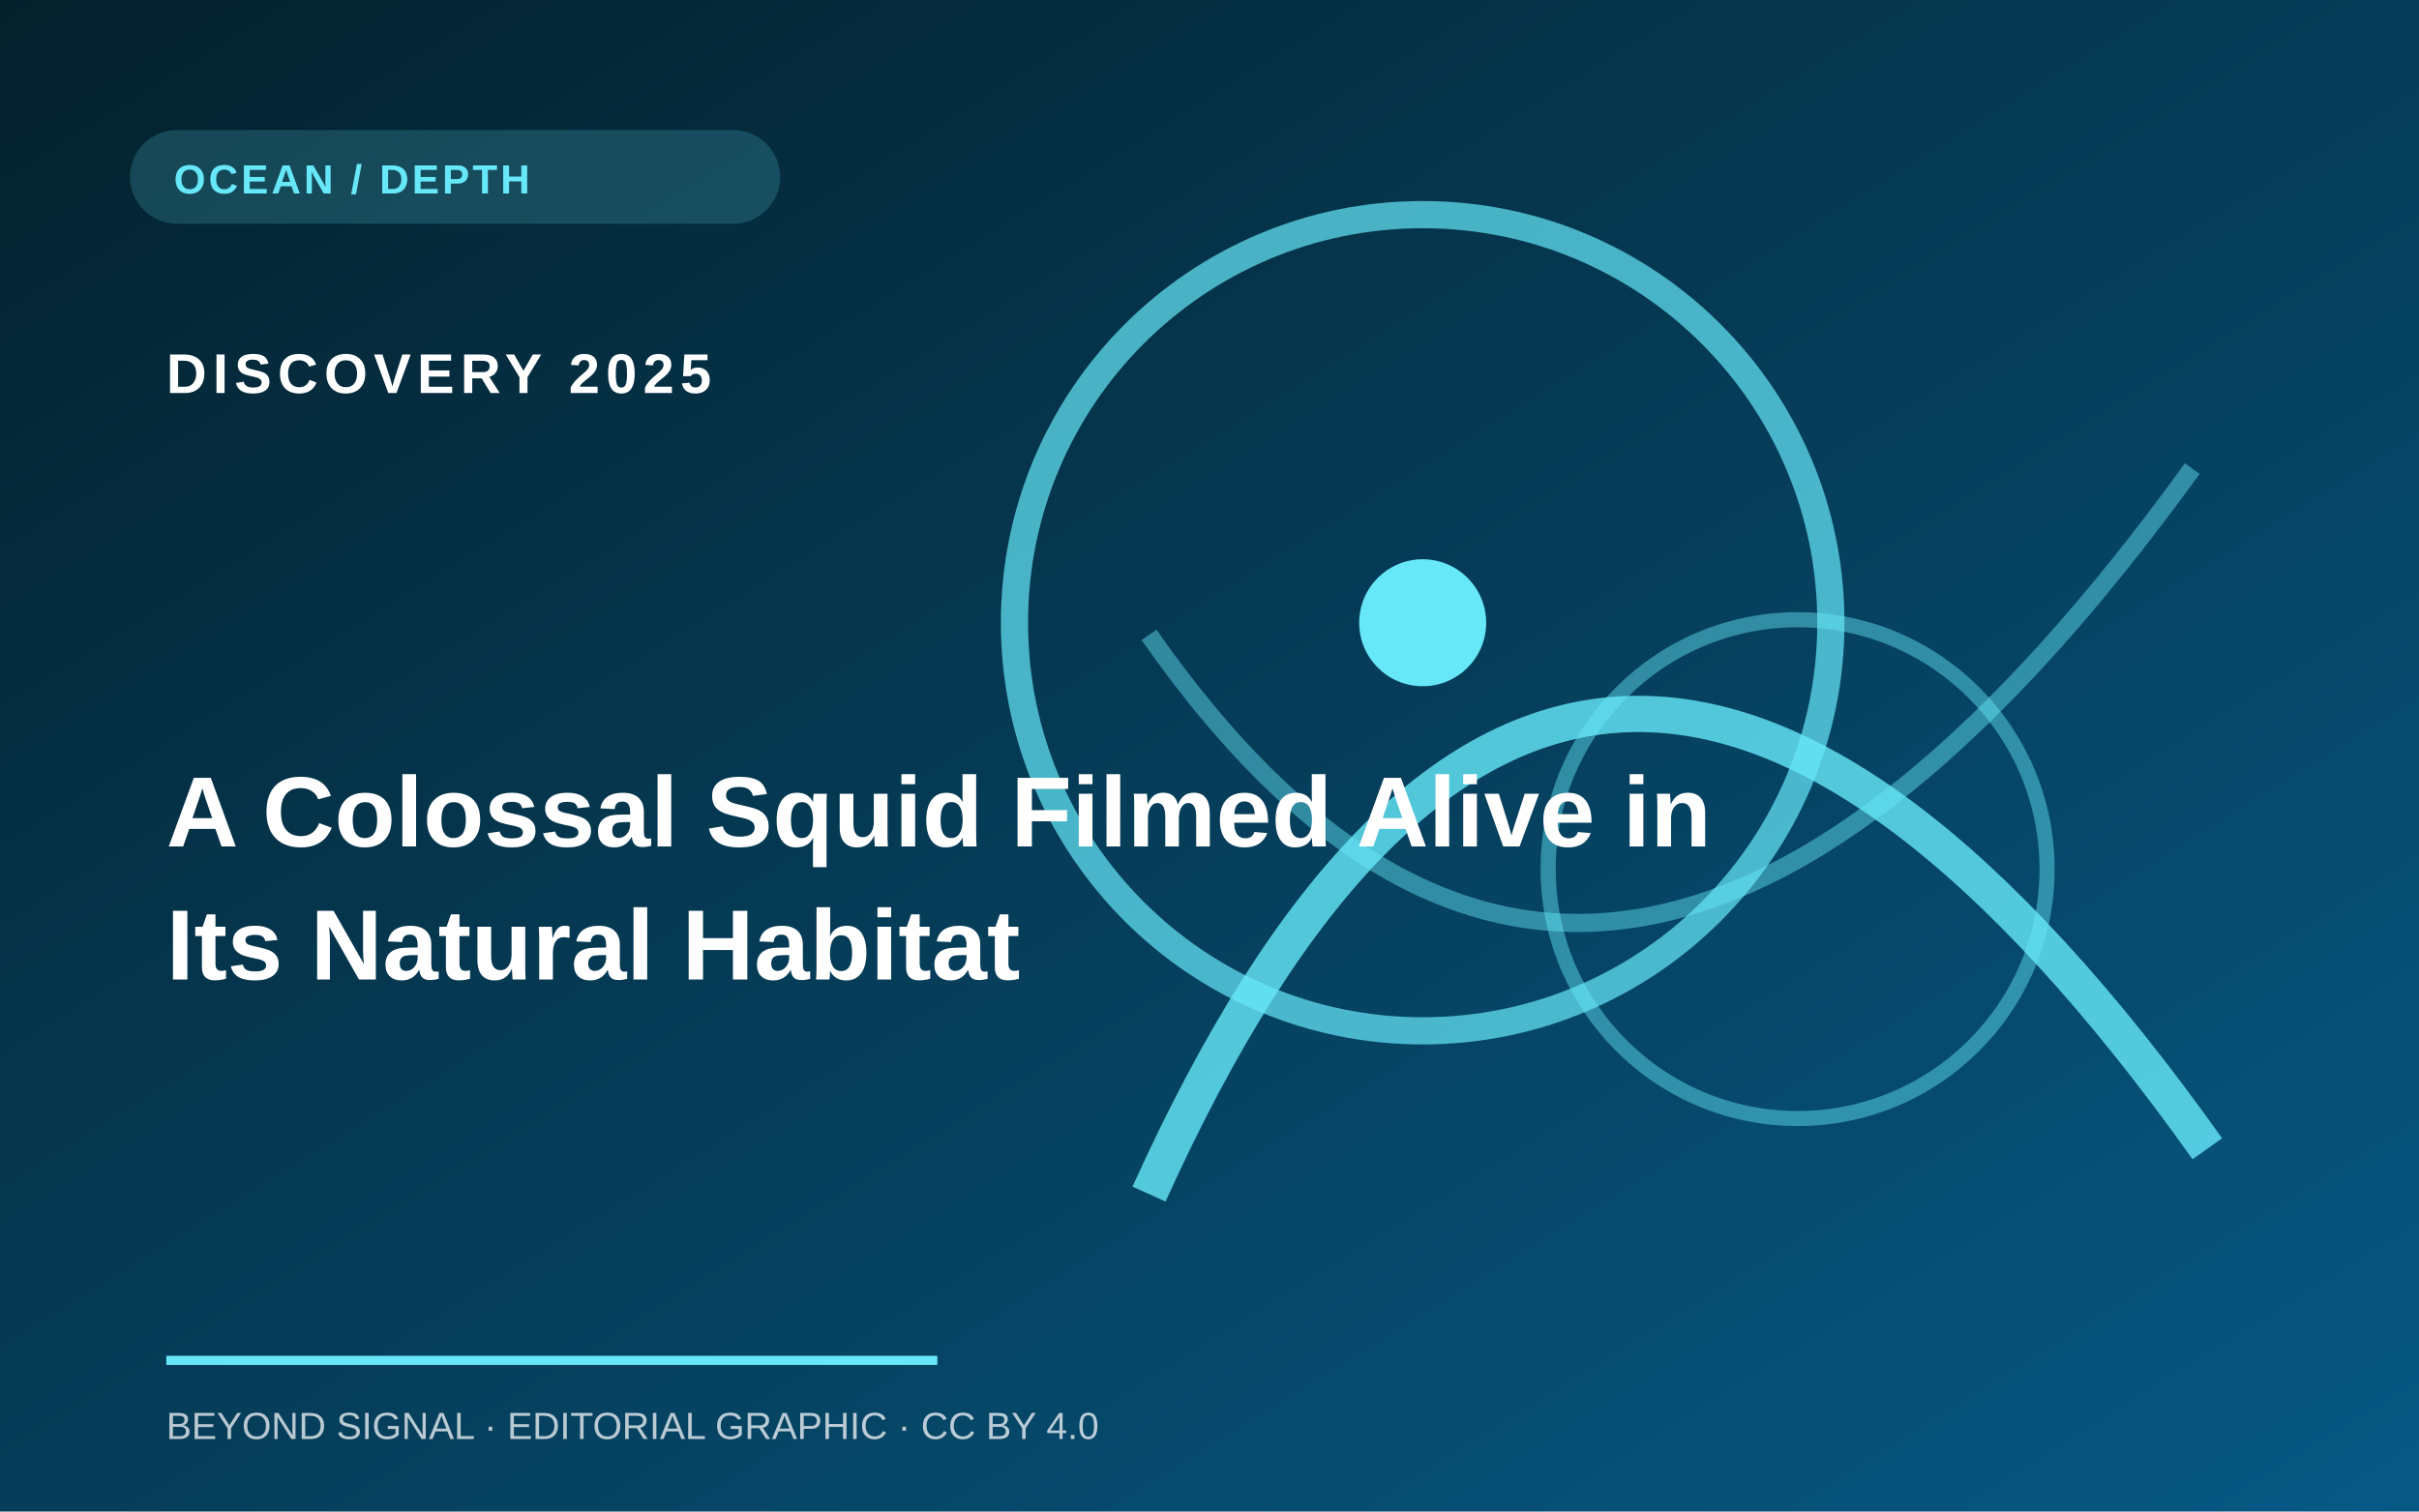
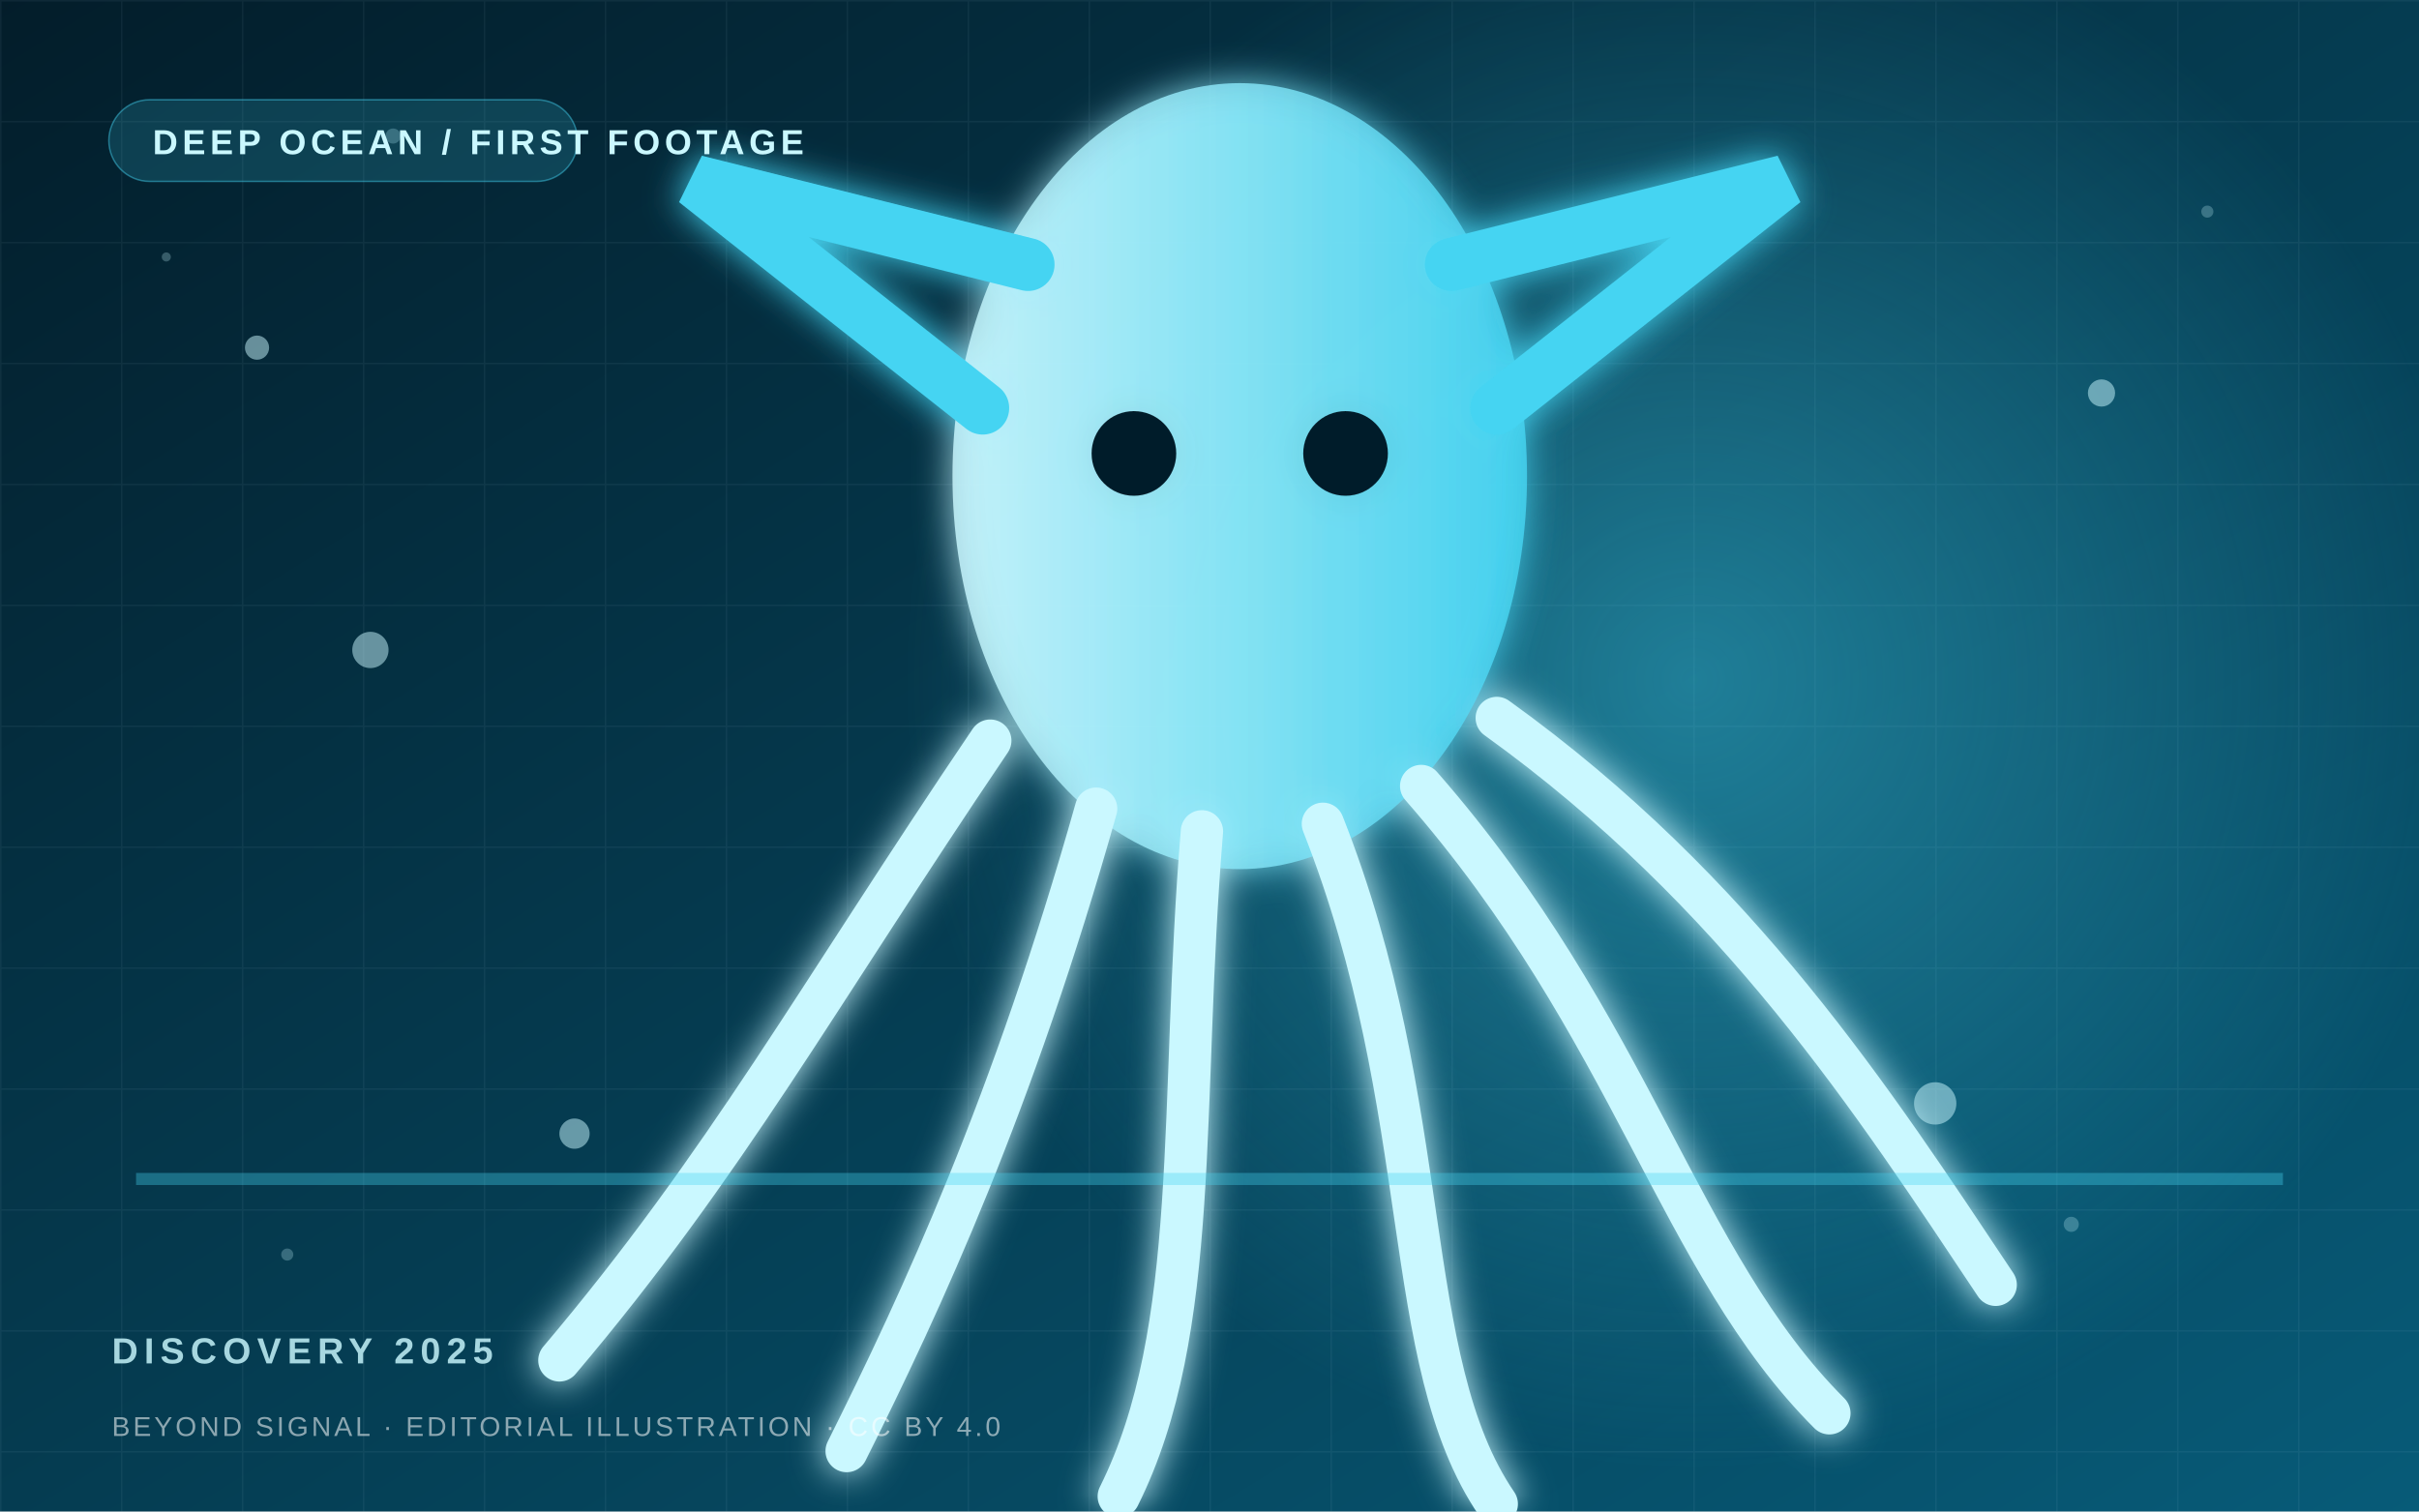
<svg xmlns="http://www.w3.org/2000/svg" width="1600" height="1000" viewBox="0 0 1600 1000" role="img" aria-labelledby="t d">
  <defs>
-     <linearGradient id="g" x2="1" y2="1">
-       <stop stop-color="#04202b" />
-       <stop offset="1" stop-color="#075985" />
+     <linearGradient id="bg" x1="0" y1="0" x2="1" y2="1">
+       <stop stop-color="#031d2a" />
+       <stop offset="1" stop-color="#075b78" />
    </linearGradient>
+     <radialGradient id="halo">
+       <stop stop-color="#44d4f2" stop-opacity=".42" />
+       <stop offset="1" stop-color="#44d4f2" stop-opacity="0" />
+     </radialGradient>
+     <linearGradient id="shine" x1="0" x2="1">
+       <stop stop-color="#caf8ff" />
+       <stop offset="1" stop-color="#44d4f2" />
+     </linearGradient>
+     <filter id="glow">
+       <feGaussianBlur stdDeviation="12" result="b" />
+       <feMerge>
+         <feMergeNode in="b" />
+         <feMergeNode in="SourceGraphic" />
+       </feMerge>
+     </filter>
+     <pattern id="grid" width="80" height="80" patternUnits="userSpaceOnUse">
+       <path d="M80 0H0V80" fill="none" stroke="#caf8ff" stroke-opacity=".055" stroke-width="2" />
+     </pattern>
  </defs>
-   <rect width="1600" height="1000" fill="url(#g)" />
-   <g fill="none" stroke="#67e8f9">
-     <circle cx="941" cy="412" r="270" stroke-width="18" opacity=".7" />
-     <circle cx="1189" cy="575" r="165" stroke-width="10" opacity=".45" />
-     <path d="M760 790 Q1040 170 1460 760" stroke-width="24" opacity=".8" />
-     <path d="M760 420 Q1060 850 1450 310" stroke-width="12" opacity=".45" />
+   <rect width="1600" height="1000" fill="url(#bg)" />
+   <rect width="1600" height="1000" fill="url(#grid)" />
+   <circle cx="1120" cy="450" r="520" fill="url(#halo)" />
+   <g opacity=".26" fill="#caf8ff">
+     <circle cx="110" cy="170" r="3" />
+     <circle cx="260" cy="90" r="5" />
+     <circle cx="1460" cy="140" r="4" />
+     <circle cx="1370" cy="810" r="5" />
+     <circle cx="190" cy="830" r="4" />
+     <circle cx="610" cy="150" r="3" />
  </g>
-   <circle cx="941" cy="412" r="42" fill="#67e8f9" />
-   <rect x="86" y="86" width="430" height="62" rx="31" fill="#67e8f9" opacity=".18" />
-   <text x="115" y="128" fill="#67e8f9" font-family="Arial,sans-serif" font-size="27" font-weight="700" letter-spacing="2">OCEAN / DEPTH</text>
-   <text x="110" y="260" fill="white" font-family="Arial,sans-serif" font-size="37" font-weight="700" letter-spacing="4">DISCOVERY 2025</text>
-   <text fill="white" font-family="Arial,sans-serif" font-size="66" font-weight="800">
-     <tspan x="110" y="560">A Colossal Squid Filmed Alive in</tspan>
-     <tspan x="110" y="648">Its Natural Habitat</tspan>
-   </text>
-   <line x1="110" y1="900" x2="620" y2="900" stroke="#67e8f9" stroke-width="6" />
-   <text x="110" y="952" fill="white" opacity=".72" font-family="Arial,sans-serif" font-size="25">BEYOND SIGNAL · EDITORIAL GRAPHIC · CC BY 4.0</text>
+   <g>
+     <g transform="translate(820 380)" fill="url(#shine)" filter="url(#glow)">
+       <ellipse cx="0" cy="-65" rx="190" ry="260" opacity=".82" />
+       <path d="M-165 110C-280 280-340 390-450 520M-95 155C-150 350-210 480-260 580M-25 170C-40 350-25 500-80 610M55 165C130 355 105 520 170 615M120 140C260 300 290 455 390 555M170 95C330 210 420 350 500 470" fill="none" stroke="#caf8ff" stroke-width="28" stroke-linecap="round" />
+       <path d="M-170-110l-190-150 220 55M170-110l190-150-220 55" fill="none" stroke="#44d4f2" stroke-width="35" stroke-linecap="round" />
+       <circle cx="-70" cy="-80" r="28" fill="#031d2a" />
+       <circle cx="70" cy="-80" r="28" fill="#031d2a" />
+     </g>
+     <g opacity=".5" fill="#caf8ff">
+       <circle cx="170" cy="230" r="8" />
+       <circle cx="245" cy="430" r="12" />
+       <circle cx="1390" cy="260" r="9" />
+       <circle cx="1280" cy="730" r="14" />
+       <circle cx="380" cy="750" r="10" />
+     </g>
+     <path d="M90 780H1510" stroke="#44d4f2" stroke-width="8" opacity=".35" />
+   </g>
+   <g font-family="Arial,Helvetica,sans-serif">
+     <rect x="72" y="66" width="310" height="54" rx="27" fill="#44d4f2" fill-opacity=".17" stroke="#44d4f2" stroke-opacity=".45" />
+     <text x="101" y="102" fill="#caf8ff" font-size="23" font-weight="700" letter-spacing="3">DEEP OCEAN / FIRST FOOTAGE</text>
+     <text x="74" y="902" fill="#caf8ff" fill-opacity=".82" font-size="24" font-weight="700" letter-spacing="4">DISCOVERY 2025</text>
+     <text x="74" y="950" fill="white" fill-opacity=".54" font-size="18" letter-spacing="2">BEYOND SIGNAL · EDITORIAL ILLUSTRATION · CC BY 4.0</text>
+   </g>
</svg>
